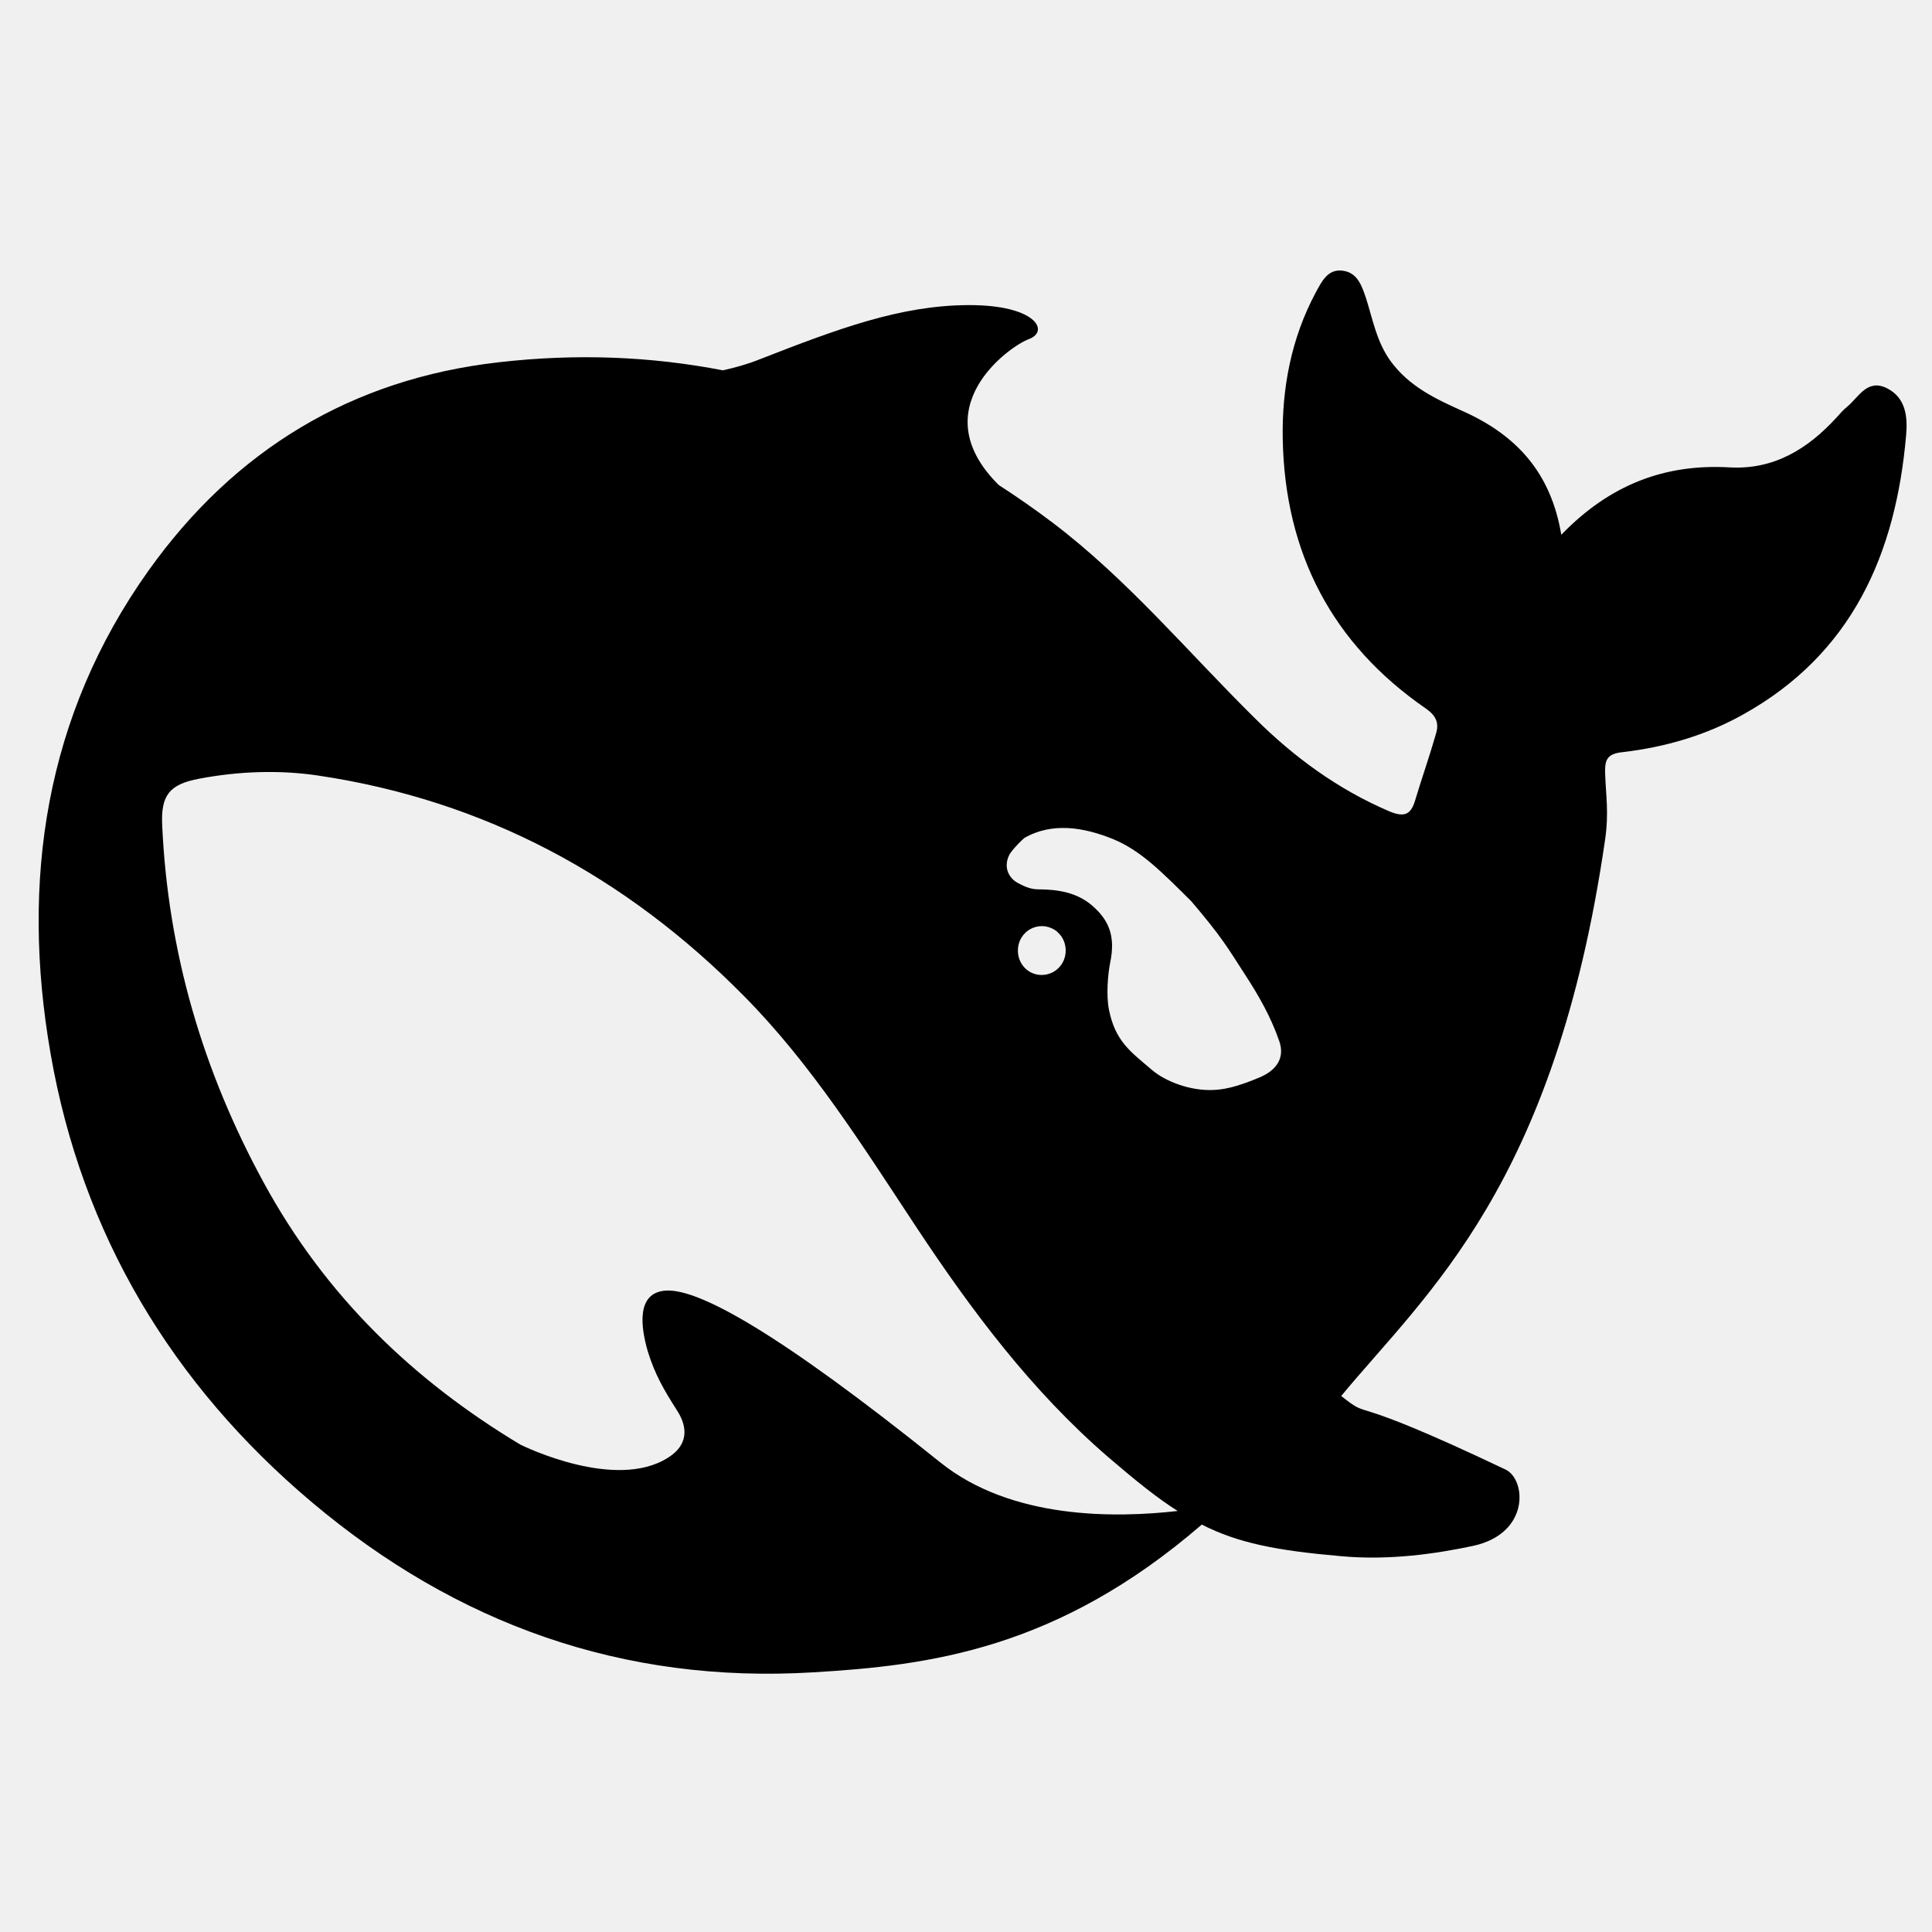
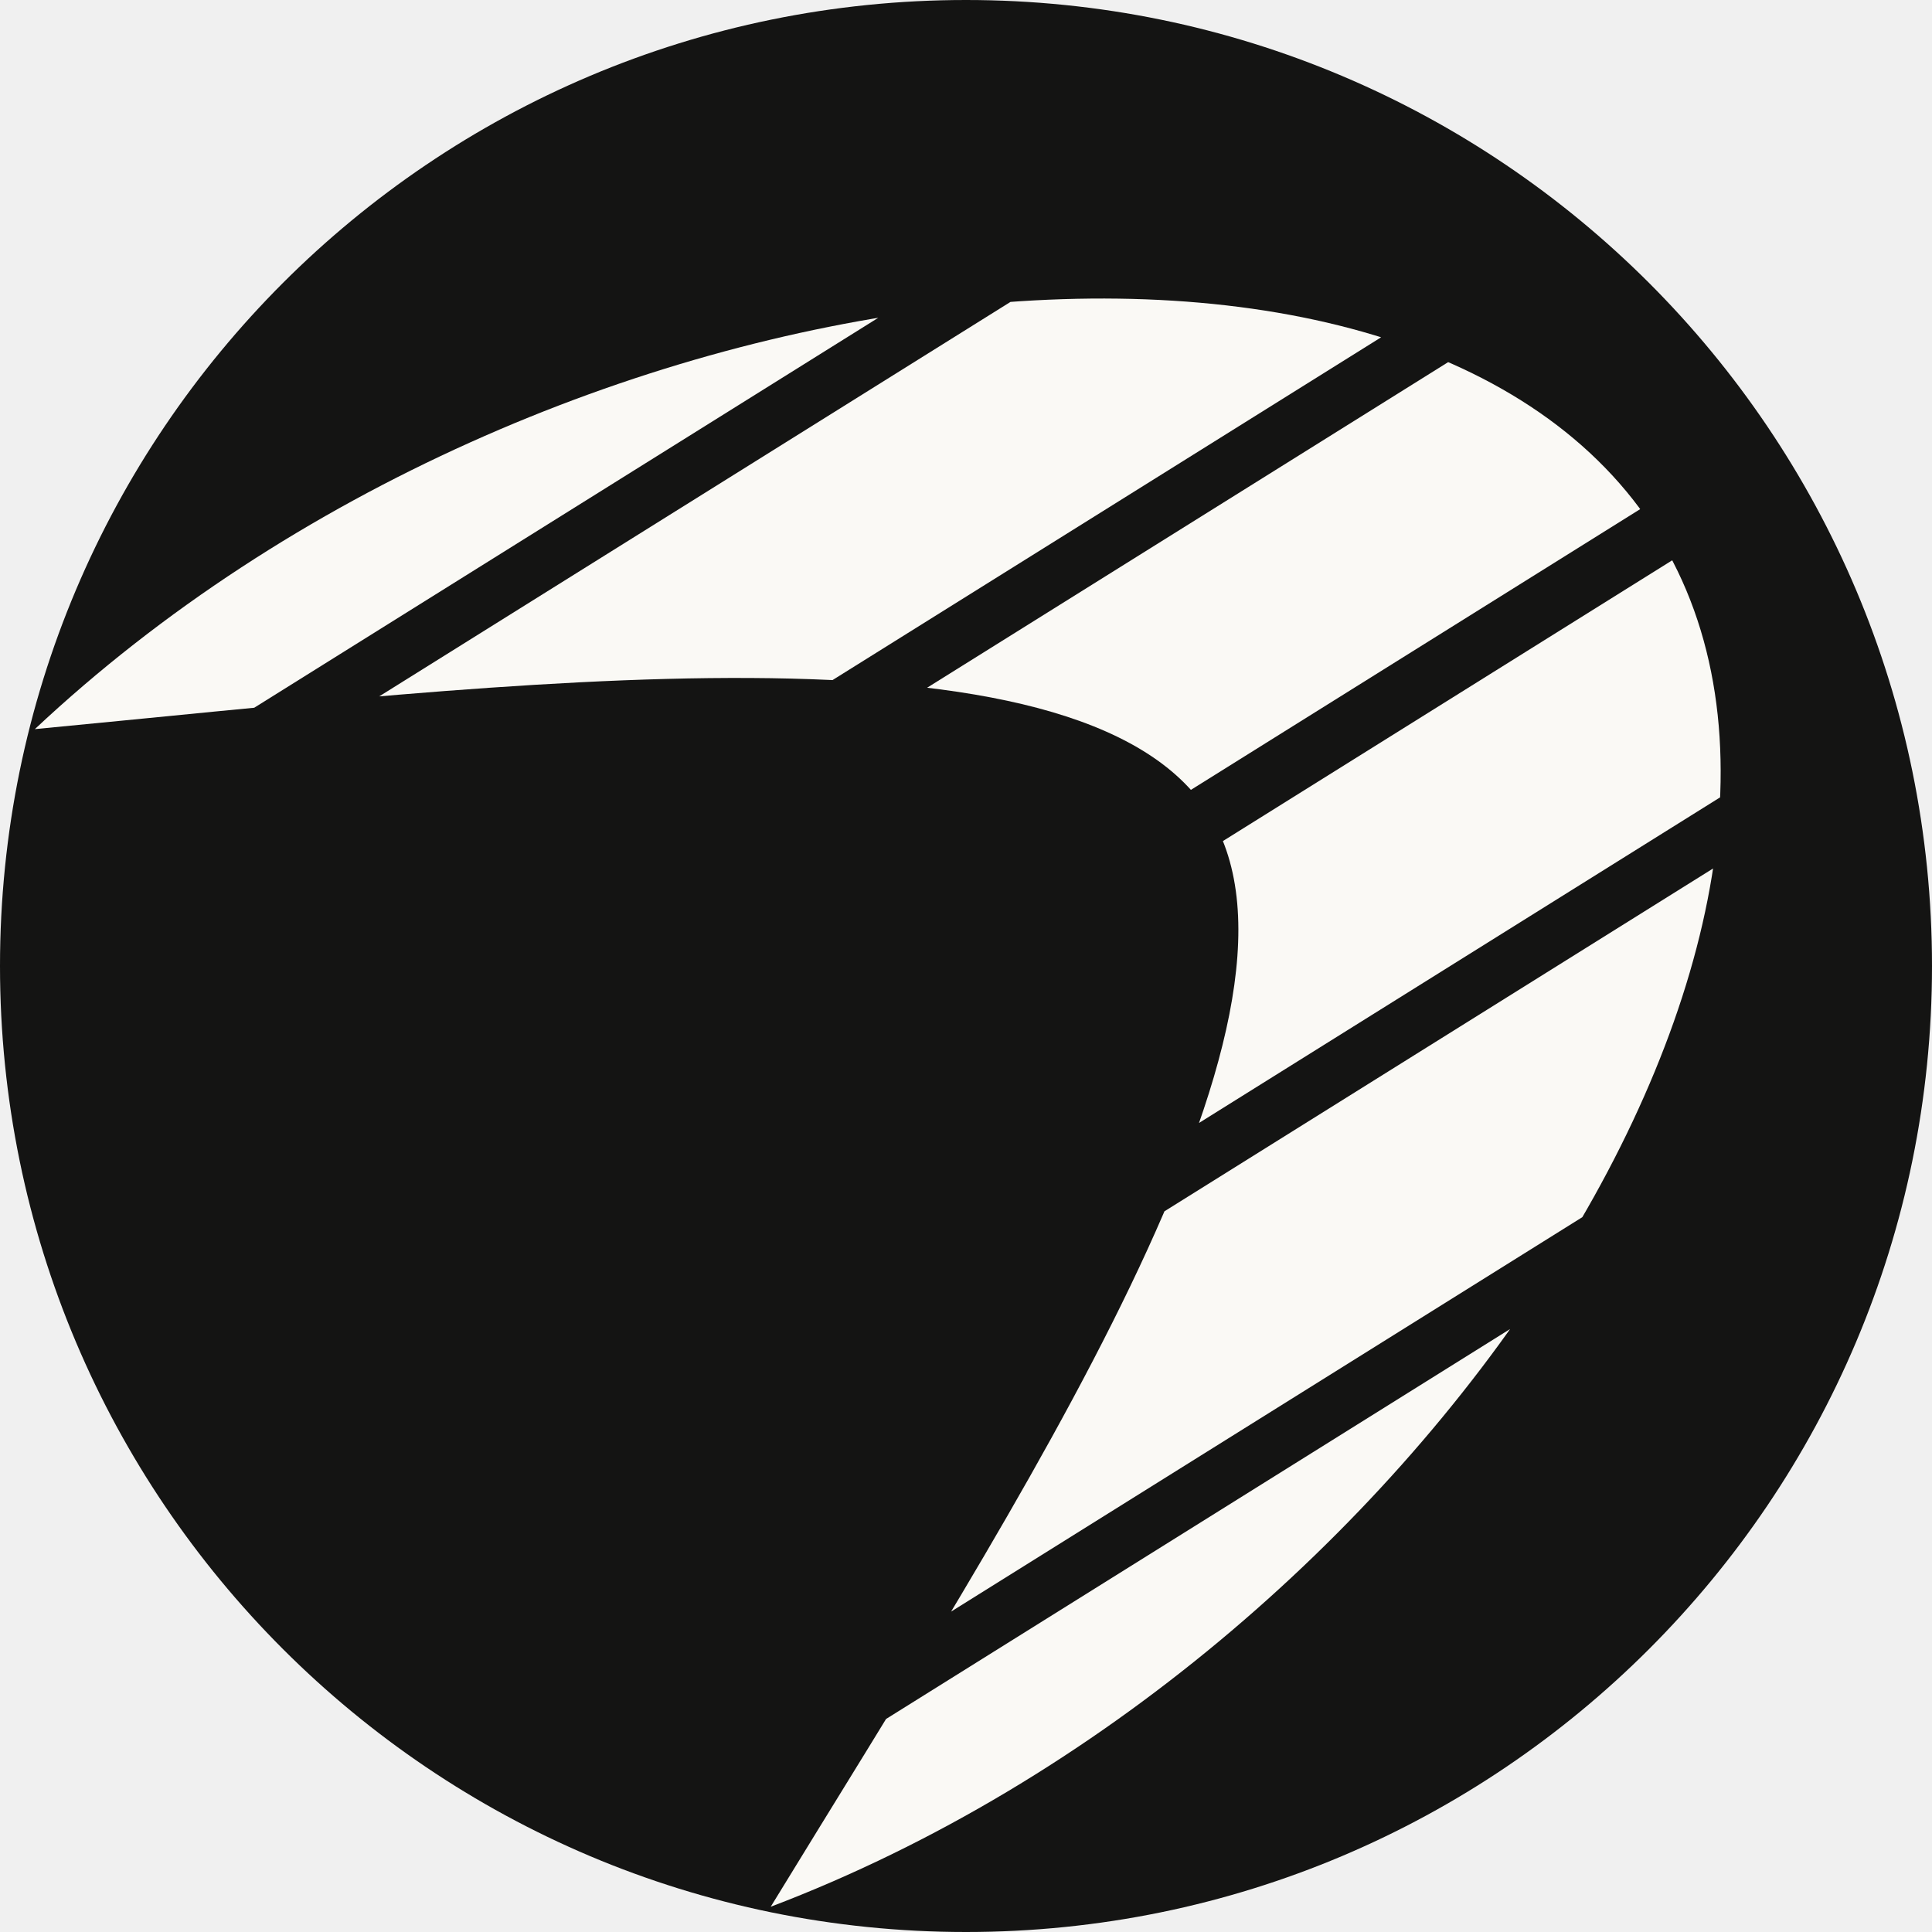
- <svg xmlns="http://www.w3.org/2000/svg" width="50" height="50" viewBox="0 0 50 50" fill="none">
-   <style>
- 		@media (prefers-color-scheme: dark) {
- 			path { fill: #fff; }
- 		}
- 	</style>
-   <path id="path" d="M48.835 10.048C48.323 9.792 48.102 10.28 47.803 10.528C47.701 10.608 47.614 10.712 47.527 10.808C46.779 11.624 45.905 12.16 44.762 12.096C43.092 12 41.666 12.536 40.406 13.84C40.138 12.232 39.248 11.272 37.893 10.656C37.184 10.336 36.467 10.016 35.97 9.32C35.623 8.824 35.529 8.272 35.356 7.728C35.246 7.4 35.135 7.064 34.765 7.008C34.363 6.944 34.206 7.288 34.048 7.576C33.418 8.752 33.173 10.048 33.197 11.36C33.252 14.312 34.474 16.664 36.9 18.336C37.176 18.528 37.247 18.72 37.16 19C36.995 19.576 36.797 20.136 36.624 20.712C36.514 21.08 36.349 21.16 35.962 21C34.631 20.432 33.481 19.592 32.464 18.576C30.739 16.872 29.179 14.992 27.233 13.52C26.776 13.176 26.319 12.856 25.847 12.552C23.862 10.584 26.107 8.968 26.627 8.776C27.17 8.576 26.816 7.888 25.059 7.896C23.302 7.904 21.695 8.504 19.647 9.304C19.348 9.424 19.032 9.512 18.709 9.584C16.85 9.224 14.92 9.144 12.903 9.376C9.106 9.808 6.073 11.64 3.843 14.768C1.165 18.528 0.534 22.8 1.307 27.256C2.118 31.952 4.466 35.84 8.074 38.88C11.816 42.032 16.125 43.576 21.041 43.28C24.027 43.104 27.352 42.696 31.102 39.456C32.047 39.936 33.04 40.128 34.686 40.272C35.955 40.392 37.176 40.208 38.121 40.008C39.602 39.688 39.499 38.288 38.964 38.032C34.623 35.968 35.576 36.808 34.71 36.128C36.916 33.464 40.24 30.696 41.54 21.728C41.643 21.016 41.556 20.568 41.54 19.992C41.532 19.64 41.611 19.504 42.005 19.464C43.092 19.336 44.148 19.032 45.117 18.488C47.929 16.92 49.064 14.344 49.331 11.256C49.371 10.784 49.324 10.296 48.835 10.048ZM24.326 37.84C20.12 34.464 18.079 33.352 17.236 33.4C16.448 33.448 16.59 34.368 16.763 34.968C16.944 35.56 17.181 35.968 17.512 36.488C17.74 36.832 17.898 37.344 17.283 37.728C15.928 38.584 13.573 37.44 13.462 37.384C10.721 35.736 8.428 33.56 6.813 30.584C5.253 27.72 4.348 24.648 4.198 21.368C4.158 20.576 4.387 20.296 5.159 20.152C6.175 19.96 7.223 19.92 8.239 20.072C12.533 20.712 16.189 22.672 19.253 25.776C21.002 27.544 22.325 29.656 23.689 31.72C25.138 33.912 26.698 36 28.683 37.712C29.384 38.312 29.943 38.768 30.479 39.104C28.864 39.288 26.17 39.328 24.326 37.84ZM26.343 24.6C26.343 24.248 26.619 23.968 26.966 23.968C27.044 23.968 27.115 23.984 27.178 24.008C27.265 24.04 27.344 24.088 27.407 24.16C27.517 24.272 27.58 24.432 27.58 24.6C27.58 24.952 27.304 25.232 26.957 25.232C26.611 25.232 26.343 24.952 26.343 24.6ZM32.606 27.88C32.205 28.048 31.803 28.192 31.416 28.208C30.818 28.24 30.164 27.992 29.81 27.688C29.258 27.216 28.864 26.952 28.699 26.128C28.628 25.776 28.668 25.232 28.73 24.92C28.872 24.248 28.714 23.816 28.25 23.424C27.872 23.104 27.391 23.016 26.863 23.016C26.666 23.016 26.485 22.928 26.351 22.856C26.13 22.744 25.949 22.464 26.123 22.12C26.178 22.008 26.446 21.736 26.509 21.688C27.226 21.272 28.053 21.408 28.817 21.72C29.526 22.016 30.061 22.56 30.834 23.328C31.622 24.256 31.763 24.512 32.212 25.208C32.567 25.752 32.89 26.312 33.11 26.952C33.245 27.352 33.071 27.68 32.606 27.88Z" fill="#000" fill-opacity="1" fill-rule="nonzero" />
+ <svg xmlns="http://www.w3.org/2000/svg" viewBox="0 0 512 512" width="100%" height="100%">
+   <defs>
+     <clipPath id="const-favicon-clip">
+       <path fill-rule="evenodd" d="M432 72C250 36 40 136 40 256C40 376 250 476 432 440C320 384 180 320 180 256C180 192 320 128 432 72Z" />
+     </clipPath>
+   </defs>
+   <circle cx="256" cy="256" r="256" fill="#141413" />
+   <g transform="translate(512 0) scale(-1 1) rotate(32 256 256)" clip-path="url(#const-favicon-clip)" fill="#FAF9F5">
+     <rect x="-60" y="38" width="632" height="60" />
+     <rect x="-60" y="113" width="632" height="60" />
+     <rect x="-60" y="188" width="632" height="60" />
+     <rect x="-60" y="264" width="632" height="60" />
+     <rect x="-60" y="339" width="632" height="60" />
+     <rect x="-60" y="414" width="632" height="60" />
+   </g>
</svg>
